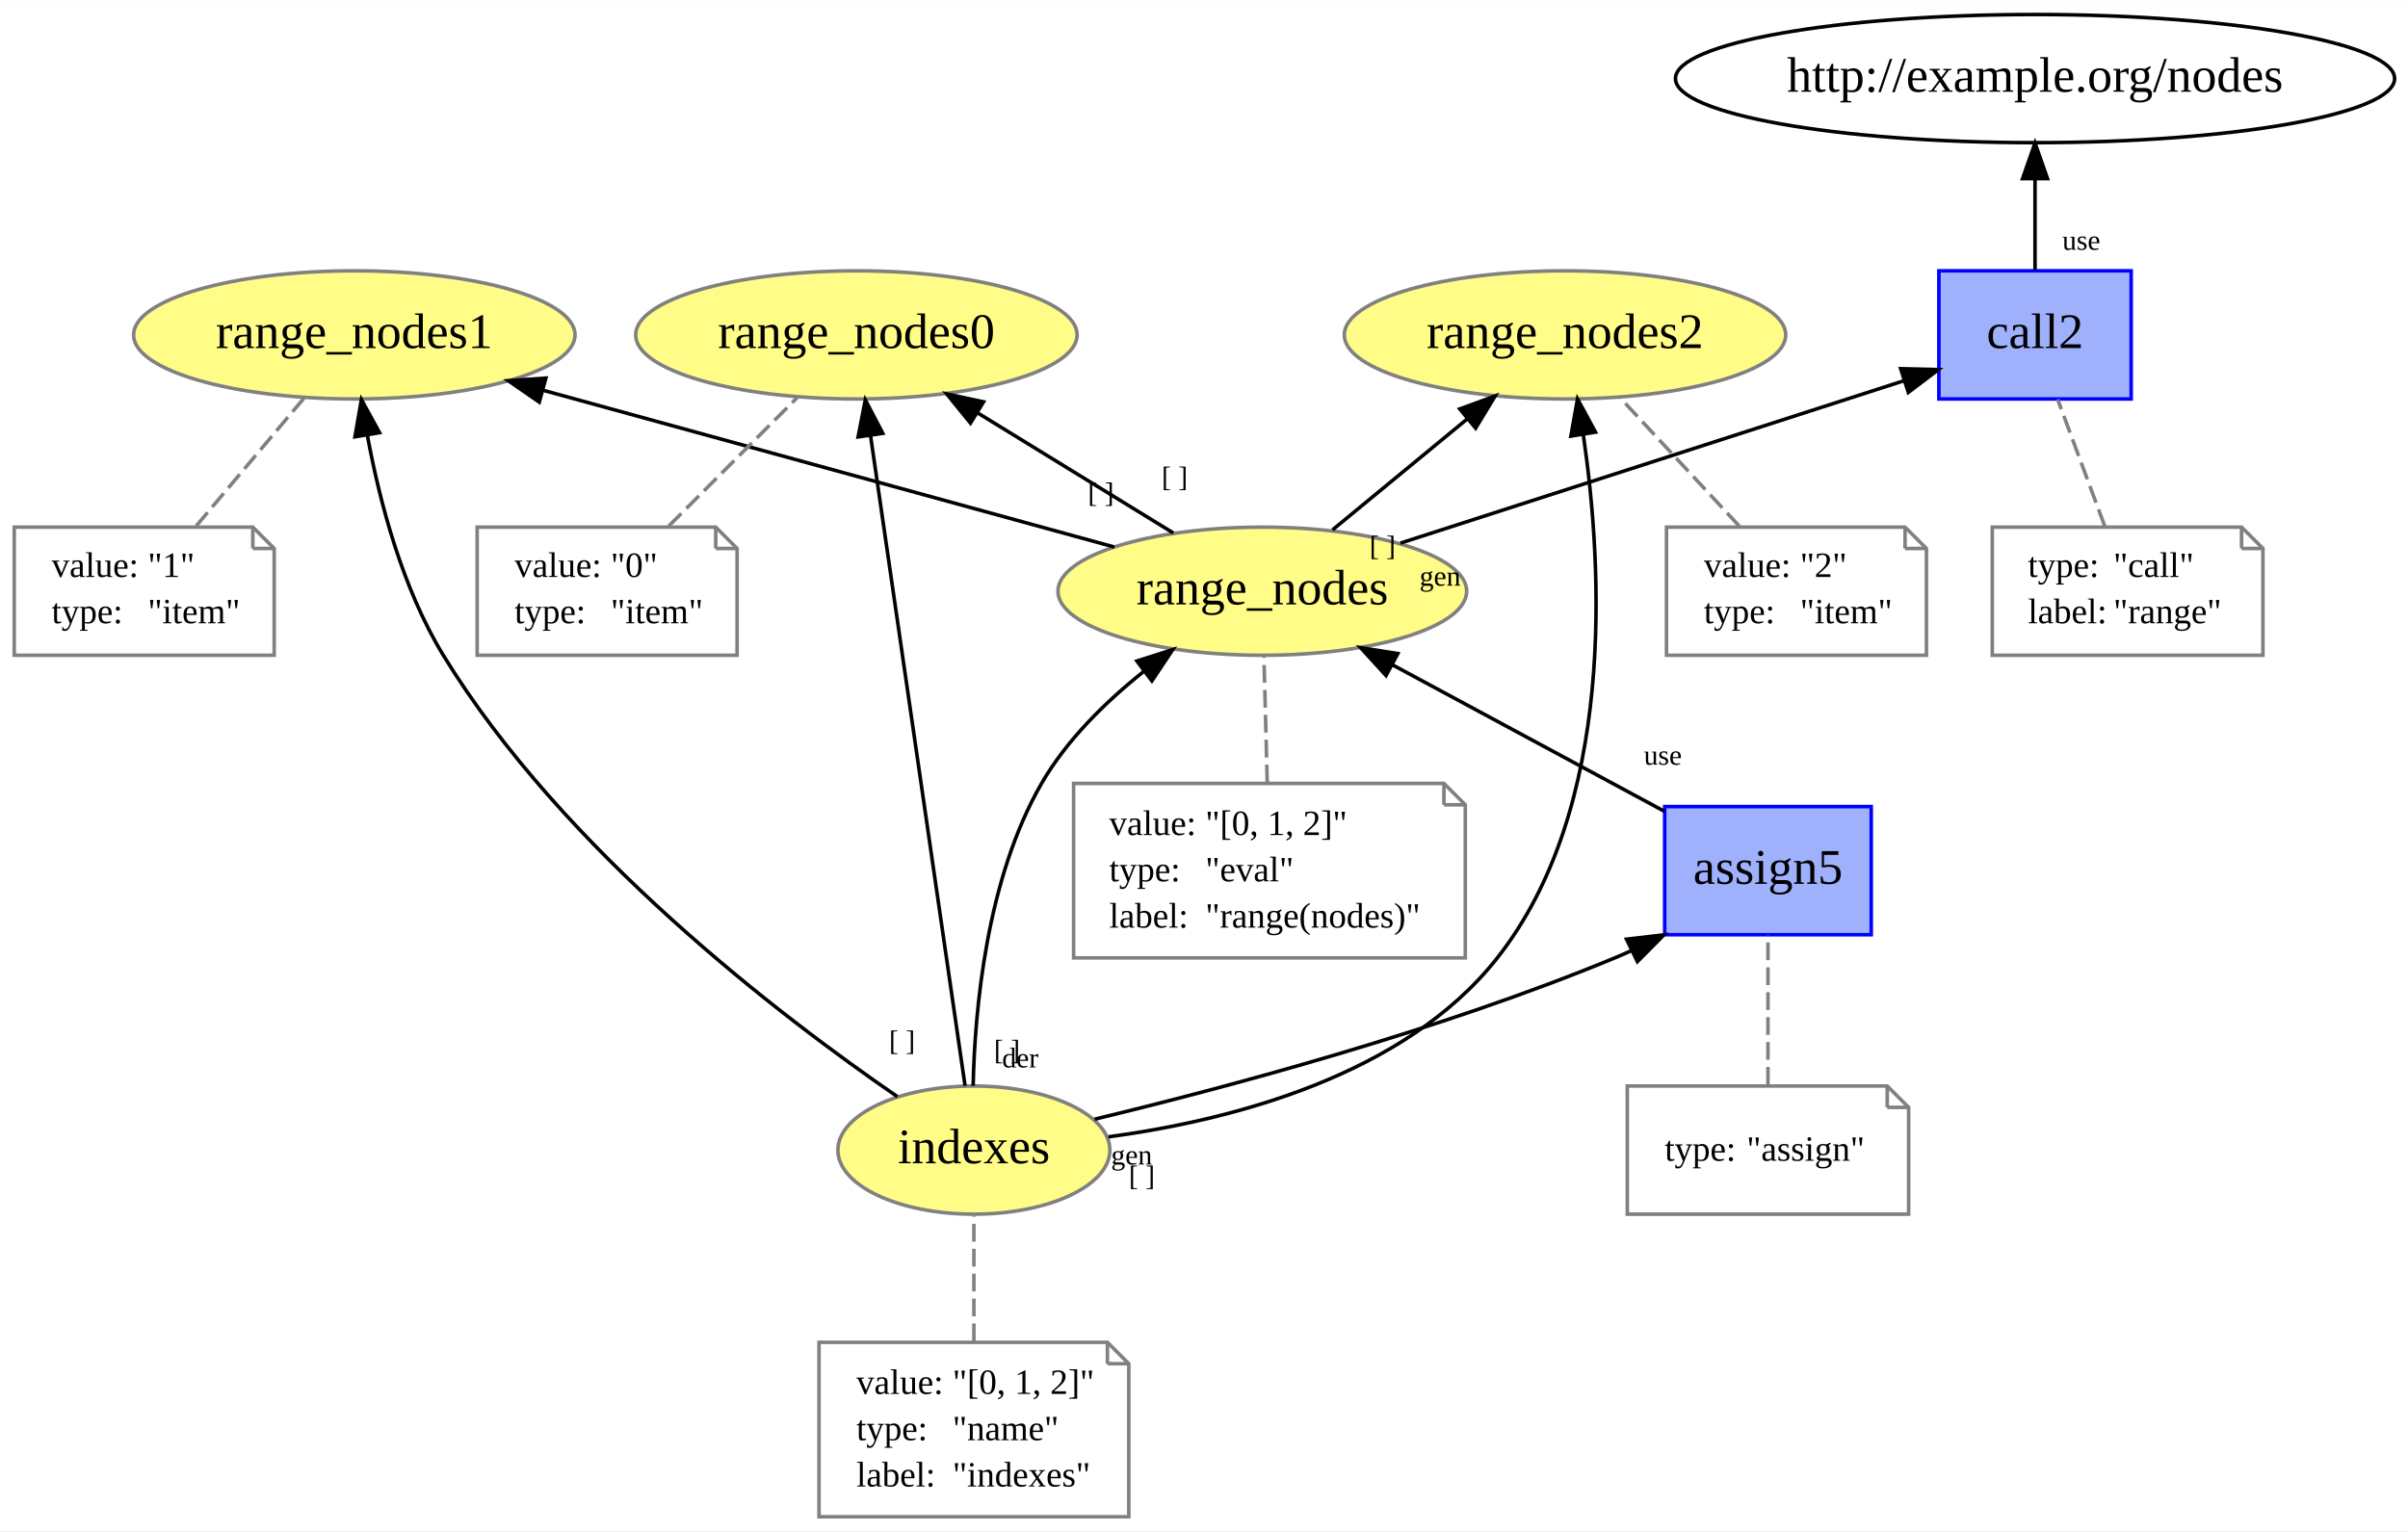
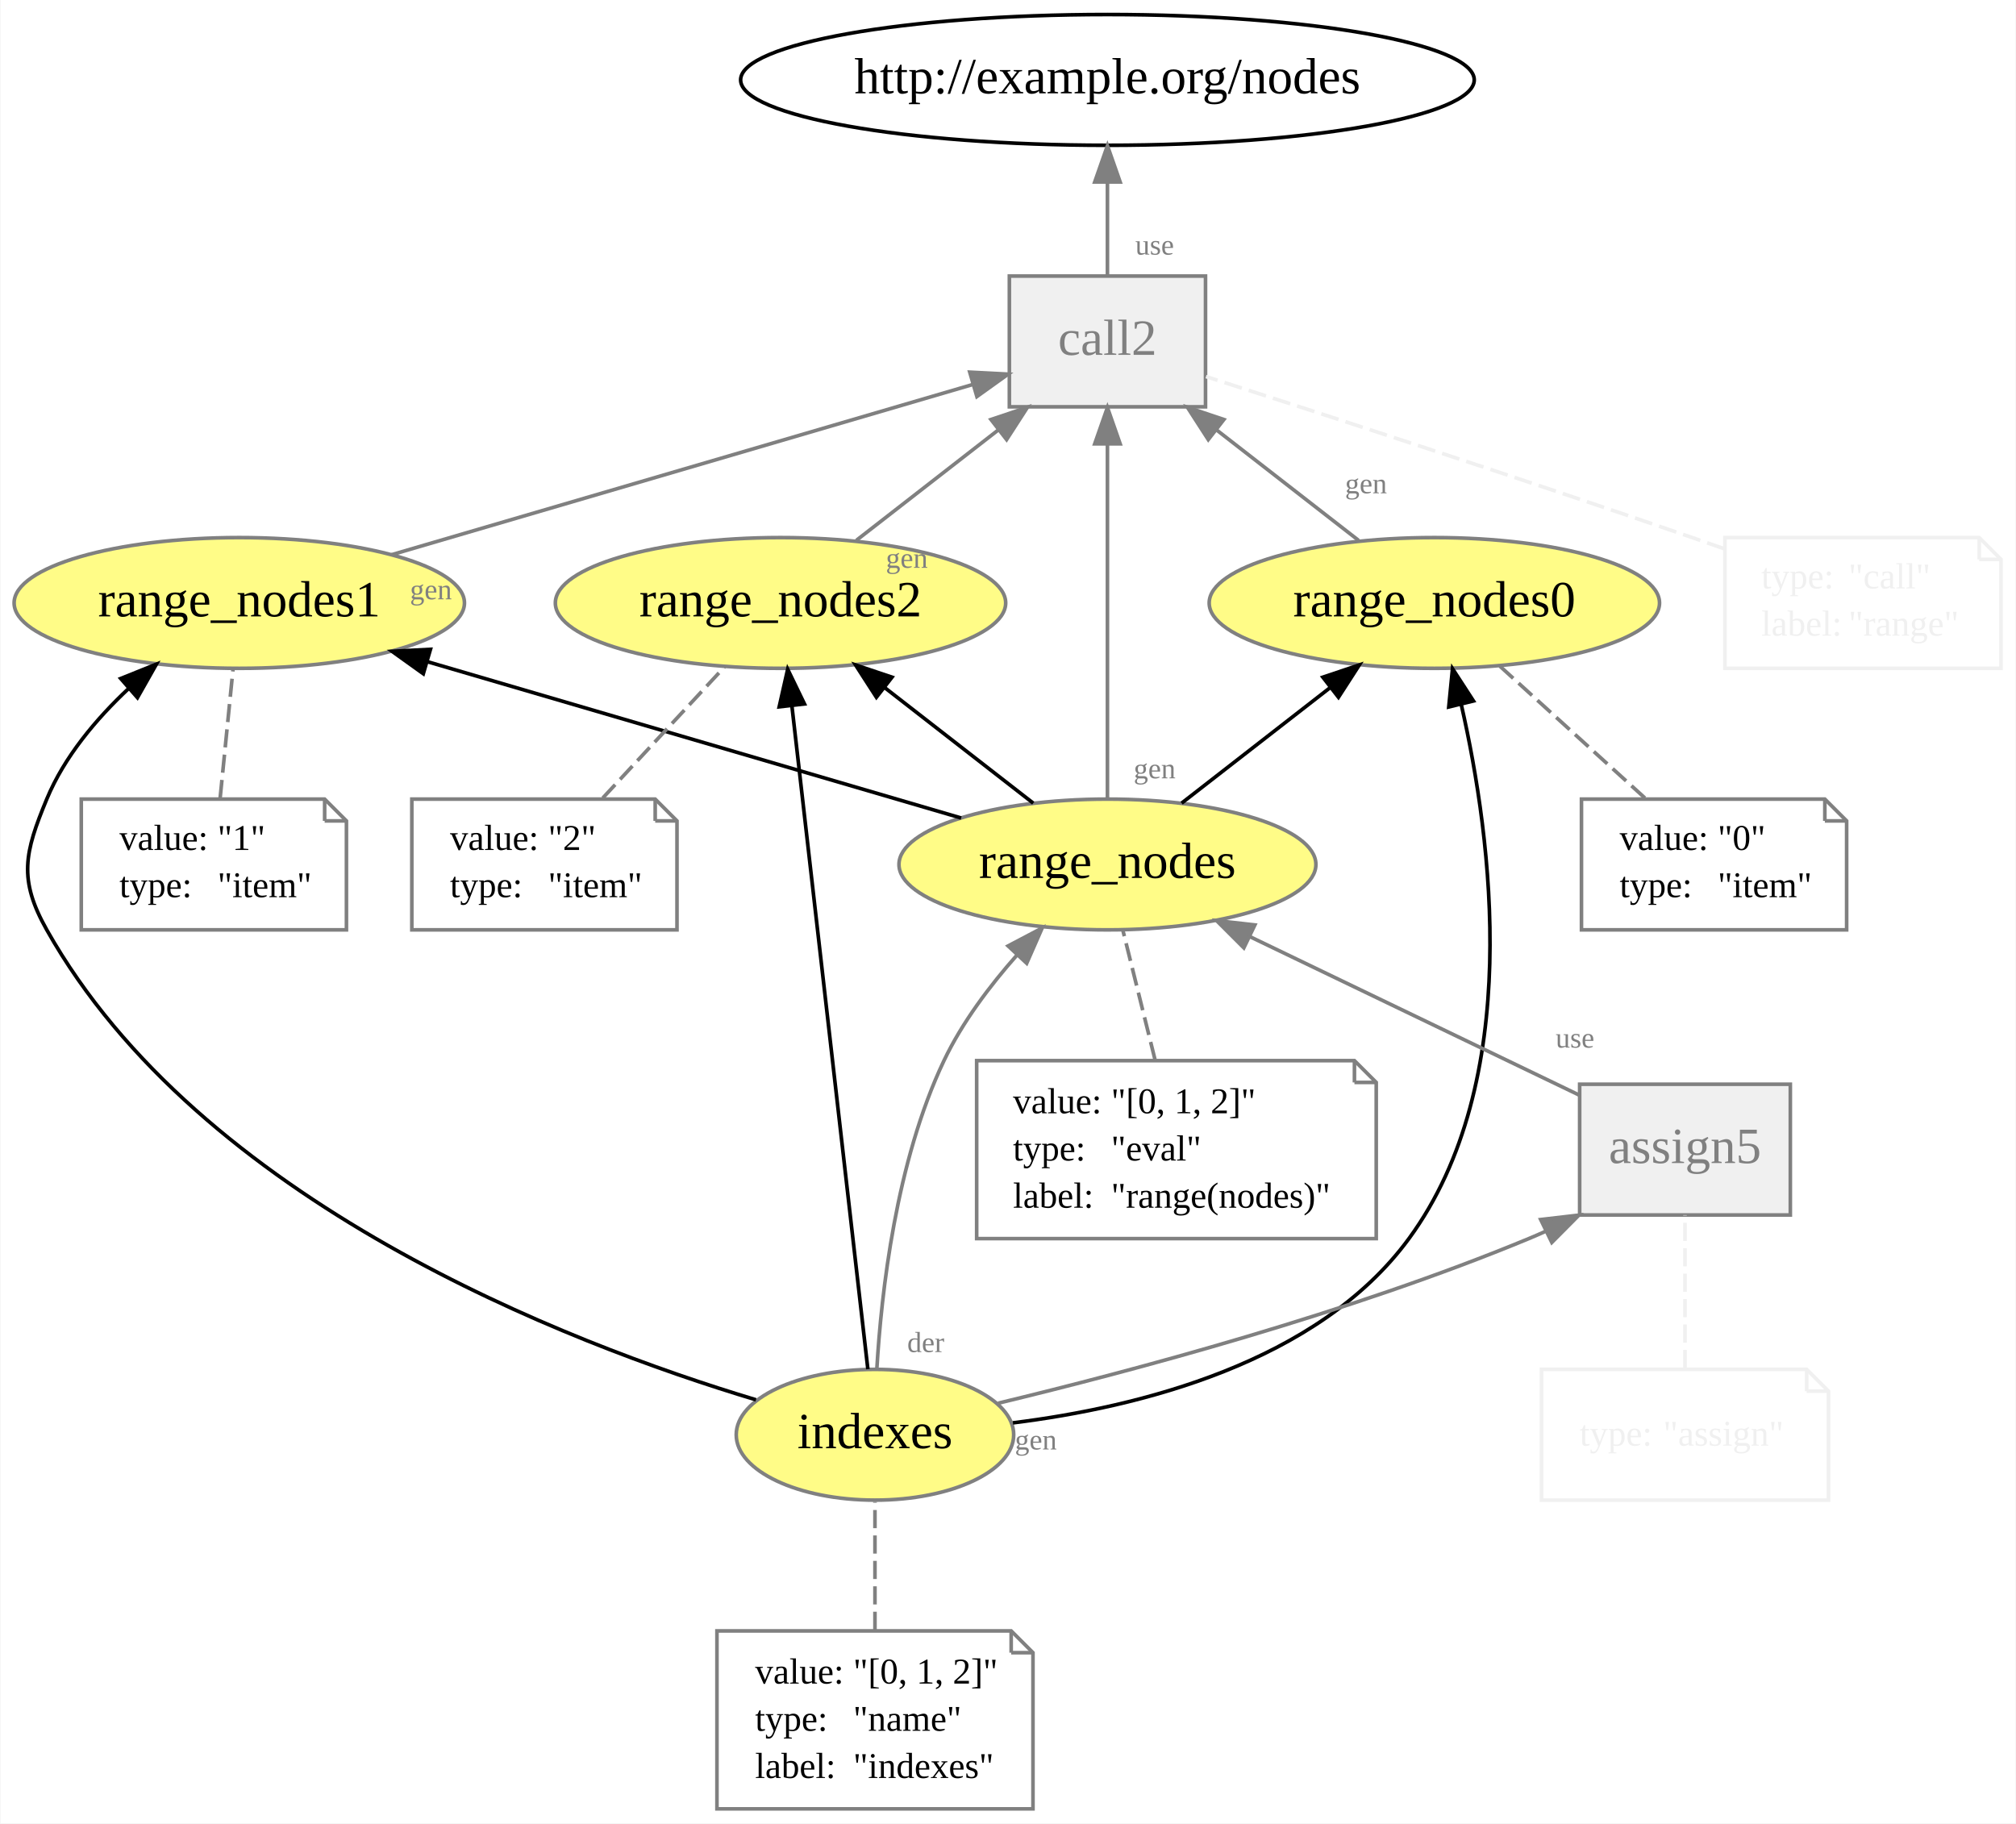
- <svg xmlns="http://www.w3.org/2000/svg" xmlns:xlink="http://www.w3.org/1999/xlink" width="676pt" height="430pt" viewBox="0.00 0.00 676.24 430.00">
-   <g id="graph0" class="graph" transform="scale(1 1) rotate(0) translate(4 426)">
-     <polygon fill="white" stroke="none" points="-4,4 -4,-426 672.241,-426 672.241,4 -4,4" />
+ <svg xmlns="http://www.w3.org/2000/svg" xmlns:xlink="http://www.w3.org/1999/xlink" width="555pt" height="502pt" viewBox="0.00 0.00 554.74 502.00">
+   <g id="graph0" class="graph" transform="scale(1 1) rotate(0) translate(4 498)">
+     <polygon fill="white" stroke="none" points="-4,4 -4,-498 550.745,-498 550.745,4 -4,4" />
    <g id="node1" class="node">
      <g id="a_node1">
        <a xlink:href="http://example.org/range_nodes" xlink:title="range_nodes">
-           <ellipse fill="#fffc87" stroke="#808080" cx="350.5" cy="-260" rx="57.391" ry="18" />
-           <text text-anchor="middle" x="350.5" y="-256.3" font-family="Times New Roman,serif" font-size="14.00">range_nodes</text>
+           <ellipse fill="#fffc87" stroke="#808080" cx="300.745" cy="-260" rx="57.391" ry="18" />
+           <text text-anchor="middle" x="300.745" y="-256.3" font-family="Times New Roman,serif" font-size="14.00">range_nodes</text>
        </a>
      </g>
    </g>
    <g id="node3" class="node">
      <g id="a_node3">
        <a xlink:href="http://example.org/range_nodes0" xlink:title="range_nodes0">
-           <ellipse fill="#fffc87" stroke="#808080" cx="236.5" cy="-332" rx="61.99" ry="18" />
-           <text text-anchor="middle" x="236.5" y="-328.3" font-family="Times New Roman,serif" font-size="14.00">range_nodes0</text>
+           <ellipse fill="#fffc87" stroke="#808080" cx="390.745" cy="-332" rx="61.99" ry="18" />
+           <text text-anchor="middle" x="390.745" y="-328.3" font-family="Times New Roman,serif" font-size="14.00">range_nodes0</text>
        </a>
      </g>
    </g>
    <g id="edge3" class="edge">
-       <path fill="none" stroke="black" d="M325.482,-276.362C309.408,-286.232 288.316,-299.183 270.702,-309.999" />
-       <polygon fill="black" stroke="black" points="268.544,-307.217 261.853,-315.432 272.207,-313.182 268.544,-307.217" />
-       <text text-anchor="middle" x="325.888" y="-289.456" font-family="Times New Roman,serif" font-size="8.00">[ ]</text>
+       <path fill="none" stroke="black" d="M321.167,-276.884C333.279,-286.304 348.817,-298.389 362.136,-308.749" />
+       <polygon fill="black" stroke="black" points="360.049,-311.56 370.091,-314.936 364.347,-306.034 360.049,-311.56" />
    </g>
    <g id="node5" class="node">
      <g id="a_node5">
        <a xlink:href="http://example.org/range_nodes1" xlink:title="range_nodes1">
-           <ellipse fill="#fffc87" stroke="#808080" cx="95.5" cy="-332" rx="61.99" ry="18" />
-           <text text-anchor="middle" x="95.5" y="-328.3" font-family="Times New Roman,serif" font-size="14.00">range_nodes1</text>
+           <ellipse fill="#fffc87" stroke="#808080" cx="61.745" cy="-332" rx="61.99" ry="18" />
+           <text text-anchor="middle" x="61.745" y="-328.3" font-family="Times New Roman,serif" font-size="14.00">range_nodes1</text>
        </a>
      </g>
    </g>
    <g id="edge5" class="edge">
-       <path fill="none" stroke="black" d="M308.962,-272.403C265.219,-284.41 196.208,-303.355 148.554,-316.436" />
-       <polygon fill="black" stroke="black" points="147.442,-313.112 138.726,-319.134 149.296,-319.862 147.442,-313.112" />
-       <text text-anchor="middle" x="305.169" y="-285.015" font-family="Times New Roman,serif" font-size="8.00">[ ]</text>
+       <path fill="none" stroke="black" d="M260.472,-272.795C220.028,-284.641 157.55,-302.94 113.463,-315.852" />
+       <polygon fill="black" stroke="black" points="112.406,-312.515 103.793,-318.685 114.373,-319.233 112.406,-312.515" />
    </g>
    <g id="node7" class="node">
      <g id="a_node7">
        <a xlink:href="http://example.org/range_nodes2" xlink:title="range_nodes2">
-           <ellipse fill="#fffc87" stroke="#808080" cx="435.5" cy="-332" rx="61.99" ry="18" />
-           <text text-anchor="middle" x="435.5" y="-328.3" font-family="Times New Roman,serif" font-size="14.00">range_nodes2</text>
+           <ellipse fill="#fffc87" stroke="#808080" cx="210.745" cy="-332" rx="61.99" ry="18" />
+           <text text-anchor="middle" x="210.745" y="-328.3" font-family="Times New Roman,serif" font-size="14.00">range_nodes2</text>
        </a>
      </g>
    </g>
    <g id="edge7" class="edge">
-       <path fill="none" stroke="black" d="M370.214,-277.235C381.479,-286.512 395.775,-298.286 408.117,-308.449" />
-       <polygon fill="black" stroke="black" points="405.948,-311.197 415.893,-314.853 410.398,-305.794 405.948,-311.197" />
-       <text text-anchor="middle" x="384.262" y="-270.075" font-family="Times New Roman,serif" font-size="8.00">[ ]</text>
+       <path fill="none" stroke="black" d="M280.322,-276.884C268.211,-286.304 252.672,-298.389 239.353,-308.749" />
+       <polygon fill="black" stroke="black" points="237.142,-306.034 231.398,-314.936 241.44,-311.56 237.142,-306.034" />
    </g>
    <g id="node9" class="node">
      <g id="a_node9">
        <a xlink:href="http://example.org/call2" xlink:title="call2">
-           <polygon fill="#9fb1fc" stroke="#0000ff" points="594.5,-350 540.5,-350 540.5,-314 594.5,-314 594.5,-350" />
-           <text text-anchor="middle" x="567.5" y="-328.3" font-family="Times New Roman,serif" font-size="14.00">call2</text>
+           <polygon fill="#f0f0f0" stroke="gray" points="327.745,-422 273.745,-422 273.745,-386 327.745,-386 327.745,-422" />
+           <text text-anchor="middle" x="300.745" y="-400.3" font-family="Times New Roman,serif" font-size="14.00" fill="gray">call2</text>
        </a>
      </g>
    </g>
    <g id="edge10" class="edge">
-       <path fill="none" stroke="black" d="M389.295,-273.515C429.331,-286.429 491.326,-306.428 530.637,-319.109" />
-       <polygon fill="black" stroke="black" points="529.766,-322.505 540.358,-322.245 531.916,-315.843 529.766,-322.505" />
-       <text text-anchor="middle" x="400.421" y="-261.554" font-family="Times New Roman,serif" font-size="8.00">gen</text>
+       <path fill="none" stroke="gray" d="M300.745,-278.129C300.745,-302.33 300.745,-346.789 300.745,-375.607" />
+       <polygon fill="gray" stroke="gray" points="297.245,-375.811 300.745,-385.811 304.245,-375.811 297.245,-375.811" />
+       <text text-anchor="middle" x="313.735" y="-283.729" font-family="Times New Roman,serif" font-size="8.00" fill="gray">gen</text>
    </g>
    <g id="node2" class="node">
-       <polygon fill="none" stroke="gray" points="401.5,-206 297.5,-206 297.5,-157 407.5,-157 407.5,-200 401.5,-206" />
-       <polyline fill="none" stroke="gray" points="401.5,-206 401.5,-200 " />
-       <polyline fill="none" stroke="gray" points="407.5,-200 401.5,-200 " />
-       <text text-anchor="start" x="307.5" y="-191.5" font-family="Times New Roman,serif" font-size="10.00">value:</text>
-       <text text-anchor="start" x="334.5" y="-191.5" font-family="Times New Roman,serif" font-size="10.00">"[0, 1, 2]"</text>
-       <text text-anchor="start" x="307.5" y="-178.5" font-family="Times New Roman,serif" font-size="10.00">type:</text>
-       <text text-anchor="start" x="334.5" y="-178.5" font-family="Times New Roman,serif" font-size="10.00">"eval"</text>
-       <text text-anchor="start" x="307.5" y="-165.5" font-family="Times New Roman,serif" font-size="10.00">label:</text>
-       <text text-anchor="start" x="334.5" y="-165.5" font-family="Times New Roman,serif" font-size="10.00">"range(nodes)"</text>
+       <polygon fill="none" stroke="gray" points="368.745,-206 264.745,-206 264.745,-157 374.745,-157 374.745,-200 368.745,-206" />
+       <polyline fill="none" stroke="gray" points="368.745,-206 368.745,-200 " />
+       <polyline fill="none" stroke="gray" points="374.745,-200 368.745,-200 " />
+       <text text-anchor="start" x="274.745" y="-191.5" font-family="Times New Roman,serif" font-size="10.00">value:</text>
+       <text text-anchor="start" x="301.745" y="-191.5" font-family="Times New Roman,serif" font-size="10.00">"[0, 1, 2]"</text>
+       <text text-anchor="start" x="274.745" y="-178.5" font-family="Times New Roman,serif" font-size="10.00">type:</text>
+       <text text-anchor="start" x="301.745" y="-178.5" font-family="Times New Roman,serif" font-size="10.00">"eval"</text>
+       <text text-anchor="start" x="274.745" y="-165.5" font-family="Times New Roman,serif" font-size="10.00">label:</text>
+       <text text-anchor="start" x="301.745" y="-165.5" font-family="Times New Roman,serif" font-size="10.00">"range(nodes)"</text>
    </g>
    <g id="edge1" class="edge">
-       <path fill="none" stroke="gray" stroke-dasharray="5,2" d="M351.878,-206.286C351.58,-217.69 351.229,-231.105 350.956,-241.548" />
+       <path fill="none" stroke="gray" stroke-dasharray="5,2" d="M313.837,-206.286C310.961,-217.865 307.57,-231.518 304.96,-242.028" />
+     </g>
+     <g id="edge11" class="edge">
+       <path fill="none" stroke="gray" d="M369.87,-349.235C358.284,-358.247 343.668,-369.615 330.864,-379.574" />
+       <polygon fill="gray" stroke="gray" points="328.506,-376.974 322.761,-385.876 332.803,-382.499 328.506,-376.974" />
+       <text text-anchor="middle" x="371.926" y="-362.194" font-family="Times New Roman,serif" font-size="8.00" fill="gray">gen</text>
    </g>
    <g id="node4" class="node">
-       <polygon fill="none" stroke="gray" points="197,-278 130,-278 130,-242 203,-242 203,-272 197,-278" />
-       <polyline fill="none" stroke="gray" points="197,-278 197,-272 " />
-       <polyline fill="none" stroke="gray" points="203,-272 197,-272 " />
-       <text text-anchor="start" x="140.5" y="-264" font-family="Times New Roman,serif" font-size="10.00">value:</text>
-       <text text-anchor="start" x="167.5" y="-264" font-family="Times New Roman,serif" font-size="10.00">"0"</text>
-       <text text-anchor="start" x="140.5" y="-251" font-family="Times New Roman,serif" font-size="10.00">type:</text>
-       <text text-anchor="start" x="167.5" y="-251" font-family="Times New Roman,serif" font-size="10.00">"item"</text>
+       <polygon fill="none" stroke="gray" points="498.245,-278 431.245,-278 431.245,-242 504.245,-242 504.245,-272 498.245,-278" />
+       <polyline fill="none" stroke="gray" points="498.245,-278 498.245,-272 " />
+       <polyline fill="none" stroke="gray" points="504.245,-272 498.245,-272 " />
+       <text text-anchor="start" x="441.745" y="-264" font-family="Times New Roman,serif" font-size="10.00">value:</text>
+       <text text-anchor="start" x="468.745" y="-264" font-family="Times New Roman,serif" font-size="10.00">"0"</text>
+       <text text-anchor="start" x="441.745" y="-251" font-family="Times New Roman,serif" font-size="10.00">type:</text>
+       <text text-anchor="start" x="468.745" y="-251" font-family="Times New Roman,serif" font-size="10.00">"item"</text>
    </g>
    <g id="edge2" class="edge">
-       <path fill="none" stroke="gray" stroke-dasharray="5,2" d="M183.803,-278.303C194.816,-289.316 209,-303.5 219.878,-314.378" />
+       <path fill="none" stroke="gray" stroke-dasharray="5,2" d="M448.711,-278.303C436.508,-289.397 420.765,-303.709 408.766,-314.617" />
+     </g>
+     <g id="edge12" class="edge">
+       <path fill="none" stroke="gray" d="M103.649,-345.273C148.886,-358.523 220.262,-379.428 263.57,-392.112" />
+       <polygon fill="gray" stroke="gray" points="262.836,-395.544 273.417,-394.996 264.804,-388.826 262.836,-395.544" />
+       <text text-anchor="middle" x="114.498" y="-333.015" font-family="Times New Roman,serif" font-size="8.00" fill="gray">gen</text>
    </g>
    <g id="node6" class="node">
-       <polygon fill="none" stroke="gray" points="67,-278 0,-278 0,-242 73,-242 73,-272 67,-278" />
-       <polyline fill="none" stroke="gray" points="67,-278 67,-272 " />
-       <polyline fill="none" stroke="gray" points="73,-272 67,-272 " />
-       <text text-anchor="start" x="10.5" y="-264" font-family="Times New Roman,serif" font-size="10.00">value:</text>
-       <text text-anchor="start" x="37.5" y="-264" font-family="Times New Roman,serif" font-size="10.00">"1"</text>
-       <text text-anchor="start" x="10.5" y="-251" font-family="Times New Roman,serif" font-size="10.00">type:</text>
-       <text text-anchor="start" x="37.5" y="-251" font-family="Times New Roman,serif" font-size="10.00">"item"</text>
+       <polygon fill="none" stroke="gray" points="85.245,-278 18.244,-278 18.244,-242 91.245,-242 91.245,-272 85.245,-278" />
+       <polyline fill="none" stroke="gray" points="85.245,-278 85.245,-272 " />
+       <polyline fill="none" stroke="gray" points="91.245,-272 85.245,-272 " />
+       <text text-anchor="start" x="28.744" y="-264" font-family="Times New Roman,serif" font-size="10.00">value:</text>
+       <text text-anchor="start" x="55.745" y="-264" font-family="Times New Roman,serif" font-size="10.00">"1"</text>
+       <text text-anchor="start" x="28.744" y="-251" font-family="Times New Roman,serif" font-size="10.00">type:</text>
+       <text text-anchor="start" x="55.745" y="-251" font-family="Times New Roman,serif" font-size="10.00">"item"</text>
    </g>
    <g id="edge4" class="edge">
-       <path fill="none" stroke="gray" stroke-dasharray="5,2" d="M51.084,-278.303C60.366,-289.316 72.321,-303.5 81.49,-314.378" />
+       <path fill="none" stroke="gray" stroke-dasharray="5,2" d="M56.475,-278.303C57.56,-289.154 58.953,-303.083 60.034,-313.896" />
+     </g>
+     <g id="edge13" class="edge">
+       <path fill="none" stroke="gray" d="M231.619,-349.235C243.205,-358.247 257.821,-369.615 270.625,-379.574" />
+       <polygon fill="gray" stroke="gray" points="268.686,-382.499 278.728,-385.876 272.983,-376.974 268.686,-382.499" />
+       <text text-anchor="middle" x="245.514" y="-341.686" font-family="Times New Roman,serif" font-size="8.00" fill="gray">gen</text>
    </g>
    <g id="node8" class="node">
-       <polygon fill="none" stroke="gray" points="531,-278 464,-278 464,-242 537,-242 537,-272 531,-278" />
-       <polyline fill="none" stroke="gray" points="531,-278 531,-272 " />
-       <polyline fill="none" stroke="gray" points="537,-272 531,-272 " />
-       <text text-anchor="start" x="474.5" y="-264" font-family="Times New Roman,serif" font-size="10.00">value:</text>
-       <text text-anchor="start" x="501.5" y="-264" font-family="Times New Roman,serif" font-size="10.00">"2"</text>
-       <text text-anchor="start" x="474.5" y="-251" font-family="Times New Roman,serif" font-size="10.00">type:</text>
-       <text text-anchor="start" x="501.5" y="-251" font-family="Times New Roman,serif" font-size="10.00">"item"</text>
+       <polygon fill="none" stroke="gray" points="176.245,-278 109.245,-278 109.245,-242 182.245,-242 182.245,-272 176.245,-278" />
+       <polyline fill="none" stroke="gray" points="176.245,-278 176.245,-272 " />
+       <polyline fill="none" stroke="gray" points="182.245,-272 176.245,-272 " />
+       <text text-anchor="start" x="119.745" y="-264" font-family="Times New Roman,serif" font-size="10.00">value:</text>
+       <text text-anchor="start" x="146.745" y="-264" font-family="Times New Roman,serif" font-size="10.00">"2"</text>
+       <text text-anchor="start" x="119.745" y="-251" font-family="Times New Roman,serif" font-size="10.00">type:</text>
+       <text text-anchor="start" x="146.745" y="-251" font-family="Times New Roman,serif" font-size="10.00">"item"</text>
    </g>
    <g id="edge6" class="edge">
-       <path fill="none" stroke="gray" stroke-dasharray="5,2" d="M484.433,-278.303C474.207,-289.316 461.036,-303.5 450.935,-314.378" />
+       <path fill="none" stroke="gray" stroke-dasharray="5,2" d="M161.812,-278.303C172.038,-289.316 185.209,-303.5 195.31,-314.378" />
    </g>
    <g id="node11" class="node">
-       <ellipse fill="none" stroke="black" cx="567.5" cy="-404" rx="100.983" ry="18" />
-       <text text-anchor="middle" x="567.5" y="-400.3" font-family="Times New Roman,serif" font-size="14.00">http://example.org/nodes</text>
+       <ellipse fill="none" stroke="black" cx="300.745" cy="-476" rx="100.983" ry="18" />
+       <text text-anchor="middle" x="300.745" y="-472.3" font-family="Times New Roman,serif" font-size="14.00">http://example.org/nodes</text>
    </g>
    <g id="edge9" class="edge">
-       <path fill="none" stroke="black" d="M567.5,-350.303C567.5,-358.017 567.5,-367.288 567.5,-375.888" />
-       <polygon fill="black" stroke="black" points="564,-375.896 567.5,-385.896 571,-375.896 564,-375.896" />
-       <text text-anchor="middle" x="580.49" y="-355.903" font-family="Times New Roman,serif" font-size="8.00">use</text>
+       <path fill="none" stroke="gray" d="M300.745,-422.303C300.745,-430.017 300.745,-439.288 300.745,-447.888" />
+       <polygon fill="gray" stroke="gray" points="297.245,-447.896 300.745,-457.896 304.245,-447.896 297.245,-447.896" />
+       <text text-anchor="middle" x="313.735" y="-427.903" font-family="Times New Roman,serif" font-size="8.00" fill="gray">use</text>
    </g>
    <g id="node10" class="node">
-       <polygon fill="none" stroke="gray" points="625.5,-278 555.5,-278 555.5,-242 631.5,-242 631.5,-272 625.5,-278" />
-       <polyline fill="none" stroke="gray" points="625.5,-278 625.5,-272 " />
-       <polyline fill="none" stroke="gray" points="631.5,-272 625.5,-272 " />
-       <text text-anchor="start" x="565.5" y="-264" font-family="Times New Roman,serif" font-size="10.00">type:</text>
-       <text text-anchor="start" x="589.5" y="-264" font-family="Times New Roman,serif" font-size="10.00">"call"</text>
-       <text text-anchor="start" x="565.5" y="-251" font-family="Times New Roman,serif" font-size="10.00">label:</text>
-       <text text-anchor="start" x="589.5" y="-251" font-family="Times New Roman,serif" font-size="10.00">"range"</text>
+       <polygon fill="none" stroke="#f0f0f0" points="540.745,-350 470.745,-350 470.745,-314 546.745,-314 546.745,-344 540.745,-350" />
+       <polyline fill="none" stroke="#f0f0f0" points="540.745,-350 540.745,-344 " />
+       <polyline fill="none" stroke="#f0f0f0" points="546.745,-344 540.745,-344 " />
+       <text text-anchor="start" x="480.745" y="-336" font-family="Times New Roman,serif" font-size="10.00" fill="#f0f0f0">type:</text>
+       <text text-anchor="start" x="504.745" y="-336" font-family="Times New Roman,serif" font-size="10.00" fill="#f0f0f0">"call"</text>
+       <text text-anchor="start" x="480.745" y="-323" font-family="Times New Roman,serif" font-size="10.00" fill="#f0f0f0">label:</text>
+       <text text-anchor="start" x="504.745" y="-323" font-family="Times New Roman,serif" font-size="10.00" fill="#f0f0f0">"range"</text>
    </g>
    <g id="edge8" class="edge">
-       <path fill="none" stroke="gray" stroke-dasharray="5,2" d="M587.073,-278.303C583.043,-289.154 577.869,-303.083 573.853,-313.896" />
+       <path fill="none" stroke="#f0f0f0" stroke-dasharray="5,2" d="M470.558,-346.917C467.579,-347.971 464.615,-349.009 461.745,-350 414.877,-366.187 359.956,-384.026 327.887,-394.33" />
    </g>
    <g id="node12" class="node">
      <g id="a_node12">
        <a xlink:href="http://example.org/indexes" xlink:title="indexes">
-           <ellipse fill="#fffc87" stroke="#808080" cx="269.5" cy="-103" rx="38.194" ry="18" />
-           <text text-anchor="middle" x="269.5" y="-99.3" font-family="Times New Roman,serif" font-size="14.00">indexes</text>
-         </a>
-       </g>
+           <ellipse fill="#fffc87" stroke="#808080" cx="236.745" cy="-103" rx="38.194" ry="18" />
+           <text text-anchor="middle" x="236.745" y="-99.3" font-family="Times New Roman,serif" font-size="14.00">indexes</text>
+         </a>
+       </g>
+     </g>
+     <g id="edge20" class="edge">
+       <path fill="none" stroke="gray" d="M237.261,-121.068C238.48,-142.019 242.512,-178.185 255.745,-206 260.747,-216.515 268.369,-226.631 275.927,-235.156" />
+       <polygon fill="gray" stroke="gray" points="273.395,-237.573 282.772,-242.504 278.516,-232.801 273.395,-237.573" />
+       <text text-anchor="middle" x="250.73" y="-125.77" font-family="Times New Roman,serif" font-size="8.00" fill="gray">der</text>
+     </g>
+     <g id="edge15" class="edge">
+       <path fill="none" stroke="black" d="M274.728,-106.276C309.297,-110.573 358.646,-122.756 383.745,-157 415.383,-200.167 406.612,-266.837 398.19,-303.863" />
+       <polygon fill="black" stroke="black" points="394.709,-303.366 395.745,-313.91 401.51,-305.022 394.709,-303.366" />
+     </g>
+     <g id="edge16" class="edge">
+       <path fill="none" stroke="black" d="M203.982,-112.622C151.67,-128.36 50.888,-167.23 8.745,-242 0.888,-255.938 2.622,-263.218 8.745,-278 13.569,-289.647 22.331,-300.068 31.361,-308.524" />
+       <polygon fill="black" stroke="black" points="29.098,-311.195 38.928,-315.149 33.709,-305.928 29.098,-311.195" />
    </g>
    <g id="edge17" class="edge">
-       <path fill="none" stroke="black" d="M269.289,-121.074C269.753,-142.35 273.003,-179.172 288.5,-206 295.556,-218.214 306.507,-228.947 317.255,-237.503" />
-       <polygon fill="black" stroke="black" points="315.272,-240.391 325.366,-243.609 319.482,-234.798 315.272,-240.391" />
-       <text text-anchor="middle" x="282.527" y="-126.227" font-family="Times New Roman,serif" font-size="8.00">der</text>
-     </g>
-     <g id="edge12" class="edge">
-       <path fill="none" stroke="black" d="M267.02,-121.062C261.346,-160.09 247.381,-256.153 240.485,-303.59" />
-       <polygon fill="black" stroke="black" points="236.984,-303.341 239.009,-313.74 243.911,-304.348 236.984,-303.341" />
-       <text text-anchor="middle" x="278.796" y="-128.453" font-family="Times New Roman,serif" font-size="8.00">[ ]</text>
-     </g>
-     <g id="edge13" class="edge">
-       <path fill="none" stroke="black" d="M248.006,-118.019C215.498,-140.343 154.066,-187.102 120.5,-242 108.952,-260.886 102.591,-285.257 99.179,-303.72" />
-       <polygon fill="black" stroke="black" points="95.687,-303.382 97.495,-313.822 102.592,-304.534 95.687,-303.382" />
-       <text text-anchor="middle" x="249.33" y="-131.06" font-family="Times New Roman,serif" font-size="8.00">[ ]</text>
-     </g>
-     <g id="edge14" class="edge">
-       <path fill="none" stroke="black" d="M307.286,-106.719C341.465,-111.337 390.327,-123.743 416.5,-157 449.854,-199.382 446.093,-266.63 440.648,-303.895" />
-       <polygon fill="black" stroke="black" points="437.155,-303.572 439.02,-314.002 444.066,-304.685 437.155,-303.572" />
-       <text text-anchor="middle" x="316.666" y="-93.114" font-family="Times New Roman,serif" font-size="8.00">[ ]</text>
+       <path fill="none" stroke="black" d="M234.79,-121.062C230.32,-160.09 219.317,-256.153 213.884,-303.59" />
+       <polygon fill="black" stroke="black" points="210.382,-303.407 212.721,-313.74 217.337,-304.203 210.382,-303.407" />
    </g>
    <g id="node14" class="node">
      <g id="a_node14">
        <a xlink:href="http://example.org/assign5" xlink:title="assign5">
-           <polygon fill="#9fb1fc" stroke="#0000ff" points="521.5,-199.5 463.5,-199.5 463.5,-163.5 521.5,-163.5 521.5,-199.5" />
-           <text text-anchor="middle" x="492.5" y="-177.8" font-family="Times New Roman,serif" font-size="14.00">assign5</text>
-         </a>
-       </g>
+           <polygon fill="#f0f0f0" stroke="gray" points="488.745,-199.5 430.745,-199.5 430.745,-163.5 488.745,-163.5 488.745,-199.5" />
+           <text text-anchor="middle" x="459.745" y="-177.8" font-family="Times New Roman,serif" font-size="14.00" fill="gray">assign5</text>
+         </a>
+       </g>
+     </g>
+     <g id="edge21" class="edge">
+       <path fill="none" stroke="gray" d="M270.657,-111.683C307.404,-120.534 367.397,-136.527 416.745,-157 418.311,-157.65 419.895,-158.341 421.483,-159.063" />
+       <polygon fill="gray" stroke="gray" points="420.021,-162.244 430.545,-163.465 423.08,-155.948 420.021,-162.244" />
+       <text text-anchor="middle" x="281.036" y="-98.953" font-family="Times New Roman,serif" font-size="8.00" fill="gray">gen</text>
+     </g>
+     <g id="node13" class="node">
+       <polygon fill="none" stroke="gray" points="274.245,-49 193.245,-49 193.245,-0 280.245,-0 280.245,-43 274.245,-49" />
+       <polyline fill="none" stroke="gray" points="274.245,-49 274.245,-43 " />
+       <polyline fill="none" stroke="gray" points="280.245,-43 274.245,-43 " />
+       <text text-anchor="start" x="203.745" y="-34.5" font-family="Times New Roman,serif" font-size="10.00">value:</text>
+       <text text-anchor="start" x="230.745" y="-34.5" font-family="Times New Roman,serif" font-size="10.00">"[0, 1, 2]"</text>
+       <text text-anchor="start" x="203.745" y="-21.5" font-family="Times New Roman,serif" font-size="10.00">type:</text>
+       <text text-anchor="start" x="230.745" y="-21.5" font-family="Times New Roman,serif" font-size="10.00">"name"</text>
+       <text text-anchor="start" x="203.745" y="-8.5" font-family="Times New Roman,serif" font-size="10.00">label:</text>
+       <text text-anchor="start" x="230.745" y="-8.5" font-family="Times New Roman,serif" font-size="10.00">"indexes"</text>
+     </g>
+     <g id="edge14" class="edge">
+       <path fill="none" stroke="gray" stroke-dasharray="5,2" d="M236.745,-49.286C236.745,-60.69 236.745,-74.105 236.745,-84.548" />
+     </g>
+     <g id="edge19" class="edge">
+       <path fill="none" stroke="gray" d="M430.581,-196.531C405.129,-208.777 367.982,-226.65 339.935,-240.144" />
+       <polygon fill="gray" stroke="gray" points="338.297,-237.048 330.803,-244.538 341.332,-243.356 338.297,-237.048" />
+       <text text-anchor="middle" x="429.455" y="-209.589" font-family="Times New Roman,serif" font-size="8.00" fill="gray">use</text>
+     </g>
+     <g id="node15" class="node">
+       <polygon fill="none" stroke="#f0f0f0" points="493.245,-121 420.245,-121 420.245,-85 499.245,-85 499.245,-115 493.245,-121" />
+       <polyline fill="none" stroke="#f0f0f0" points="493.245,-121 493.245,-115 " />
+       <polyline fill="none" stroke="#f0f0f0" points="499.245,-115 493.245,-115 " />
+       <text text-anchor="start" x="430.745" y="-100" font-family="Times New Roman,serif" font-size="10.00" fill="#f0f0f0">type:</text>
+       <text text-anchor="start" x="453.745" y="-100" font-family="Times New Roman,serif" font-size="10.00" fill="#f0f0f0">"assign"</text>
    </g>
    <g id="edge18" class="edge">
-       <path fill="none" stroke="black" d="M303.413,-111.683C340.16,-120.534 400.153,-136.527 449.5,-157 451.067,-157.65 452.65,-158.341 454.238,-159.063" />
-       <polygon fill="black" stroke="black" points="452.776,-162.244 463.301,-163.465 455.835,-155.948 452.776,-162.244" />
-       <text text-anchor="middle" x="313.792" y="-98.953" font-family="Times New Roman,serif" font-size="8.00">gen</text>
-     </g>
-     <g id="node13" class="node">
-       <polygon fill="none" stroke="gray" points="307,-49 226,-49 226,-0 313,-0 313,-43 307,-49" />
-       <polyline fill="none" stroke="gray" points="307,-49 307,-43 " />
-       <polyline fill="none" stroke="gray" points="313,-43 307,-43 " />
-       <text text-anchor="start" x="236.5" y="-34.5" font-family="Times New Roman,serif" font-size="10.00">value:</text>
-       <text text-anchor="start" x="263.5" y="-34.5" font-family="Times New Roman,serif" font-size="10.00">"[0, 1, 2]"</text>
-       <text text-anchor="start" x="236.5" y="-21.5" font-family="Times New Roman,serif" font-size="10.00">type:</text>
-       <text text-anchor="start" x="263.5" y="-21.5" font-family="Times New Roman,serif" font-size="10.00">"name"</text>
-       <text text-anchor="start" x="236.5" y="-8.5" font-family="Times New Roman,serif" font-size="10.00">label:</text>
-       <text text-anchor="start" x="263.5" y="-8.5" font-family="Times New Roman,serif" font-size="10.00">"indexes"</text>
-     </g>
-     <g id="edge11" class="edge">
-       <path fill="none" stroke="gray" stroke-dasharray="5,2" d="M269.5,-49.286C269.5,-60.69 269.5,-74.105 269.5,-84.548" />
-     </g>
-     <g id="edge16" class="edge">
-       <path fill="none" stroke="black" d="M463.422,-198.166C441.359,-210.051 410.882,-226.47 387.151,-239.255" />
-       <polygon fill="black" stroke="black" points="385.236,-236.311 378.092,-244.135 388.556,-242.474 385.236,-236.311" />
-       <text text-anchor="middle" x="462.98" y="-211.259" font-family="Times New Roman,serif" font-size="8.00">use</text>
-     </g>
-     <g id="node15" class="node">
-       <polygon fill="none" stroke="gray" points="526,-121 453,-121 453,-85 532,-85 532,-115 526,-121" />
-       <polyline fill="none" stroke="gray" points="526,-121 526,-115 " />
-       <polyline fill="none" stroke="gray" points="532,-115 526,-115 " />
-       <text text-anchor="start" x="463.5" y="-100" font-family="Times New Roman,serif" font-size="10.00">type:</text>
-       <text text-anchor="start" x="486.5" y="-100" font-family="Times New Roman,serif" font-size="10.00">"assign"</text>
-     </g>
-     <g id="edge15" class="edge">
-       <path fill="none" stroke="gray" stroke-dasharray="5,2" d="M492.5,-121.359C492.5,-133.967 492.5,-150.943 492.5,-163.473" />
+       <path fill="none" stroke="#f0f0f0" stroke-dasharray="5,2" d="M459.745,-121.359C459.745,-133.967 459.745,-150.943 459.745,-163.473" />
    </g>
  </g>
</svg>
